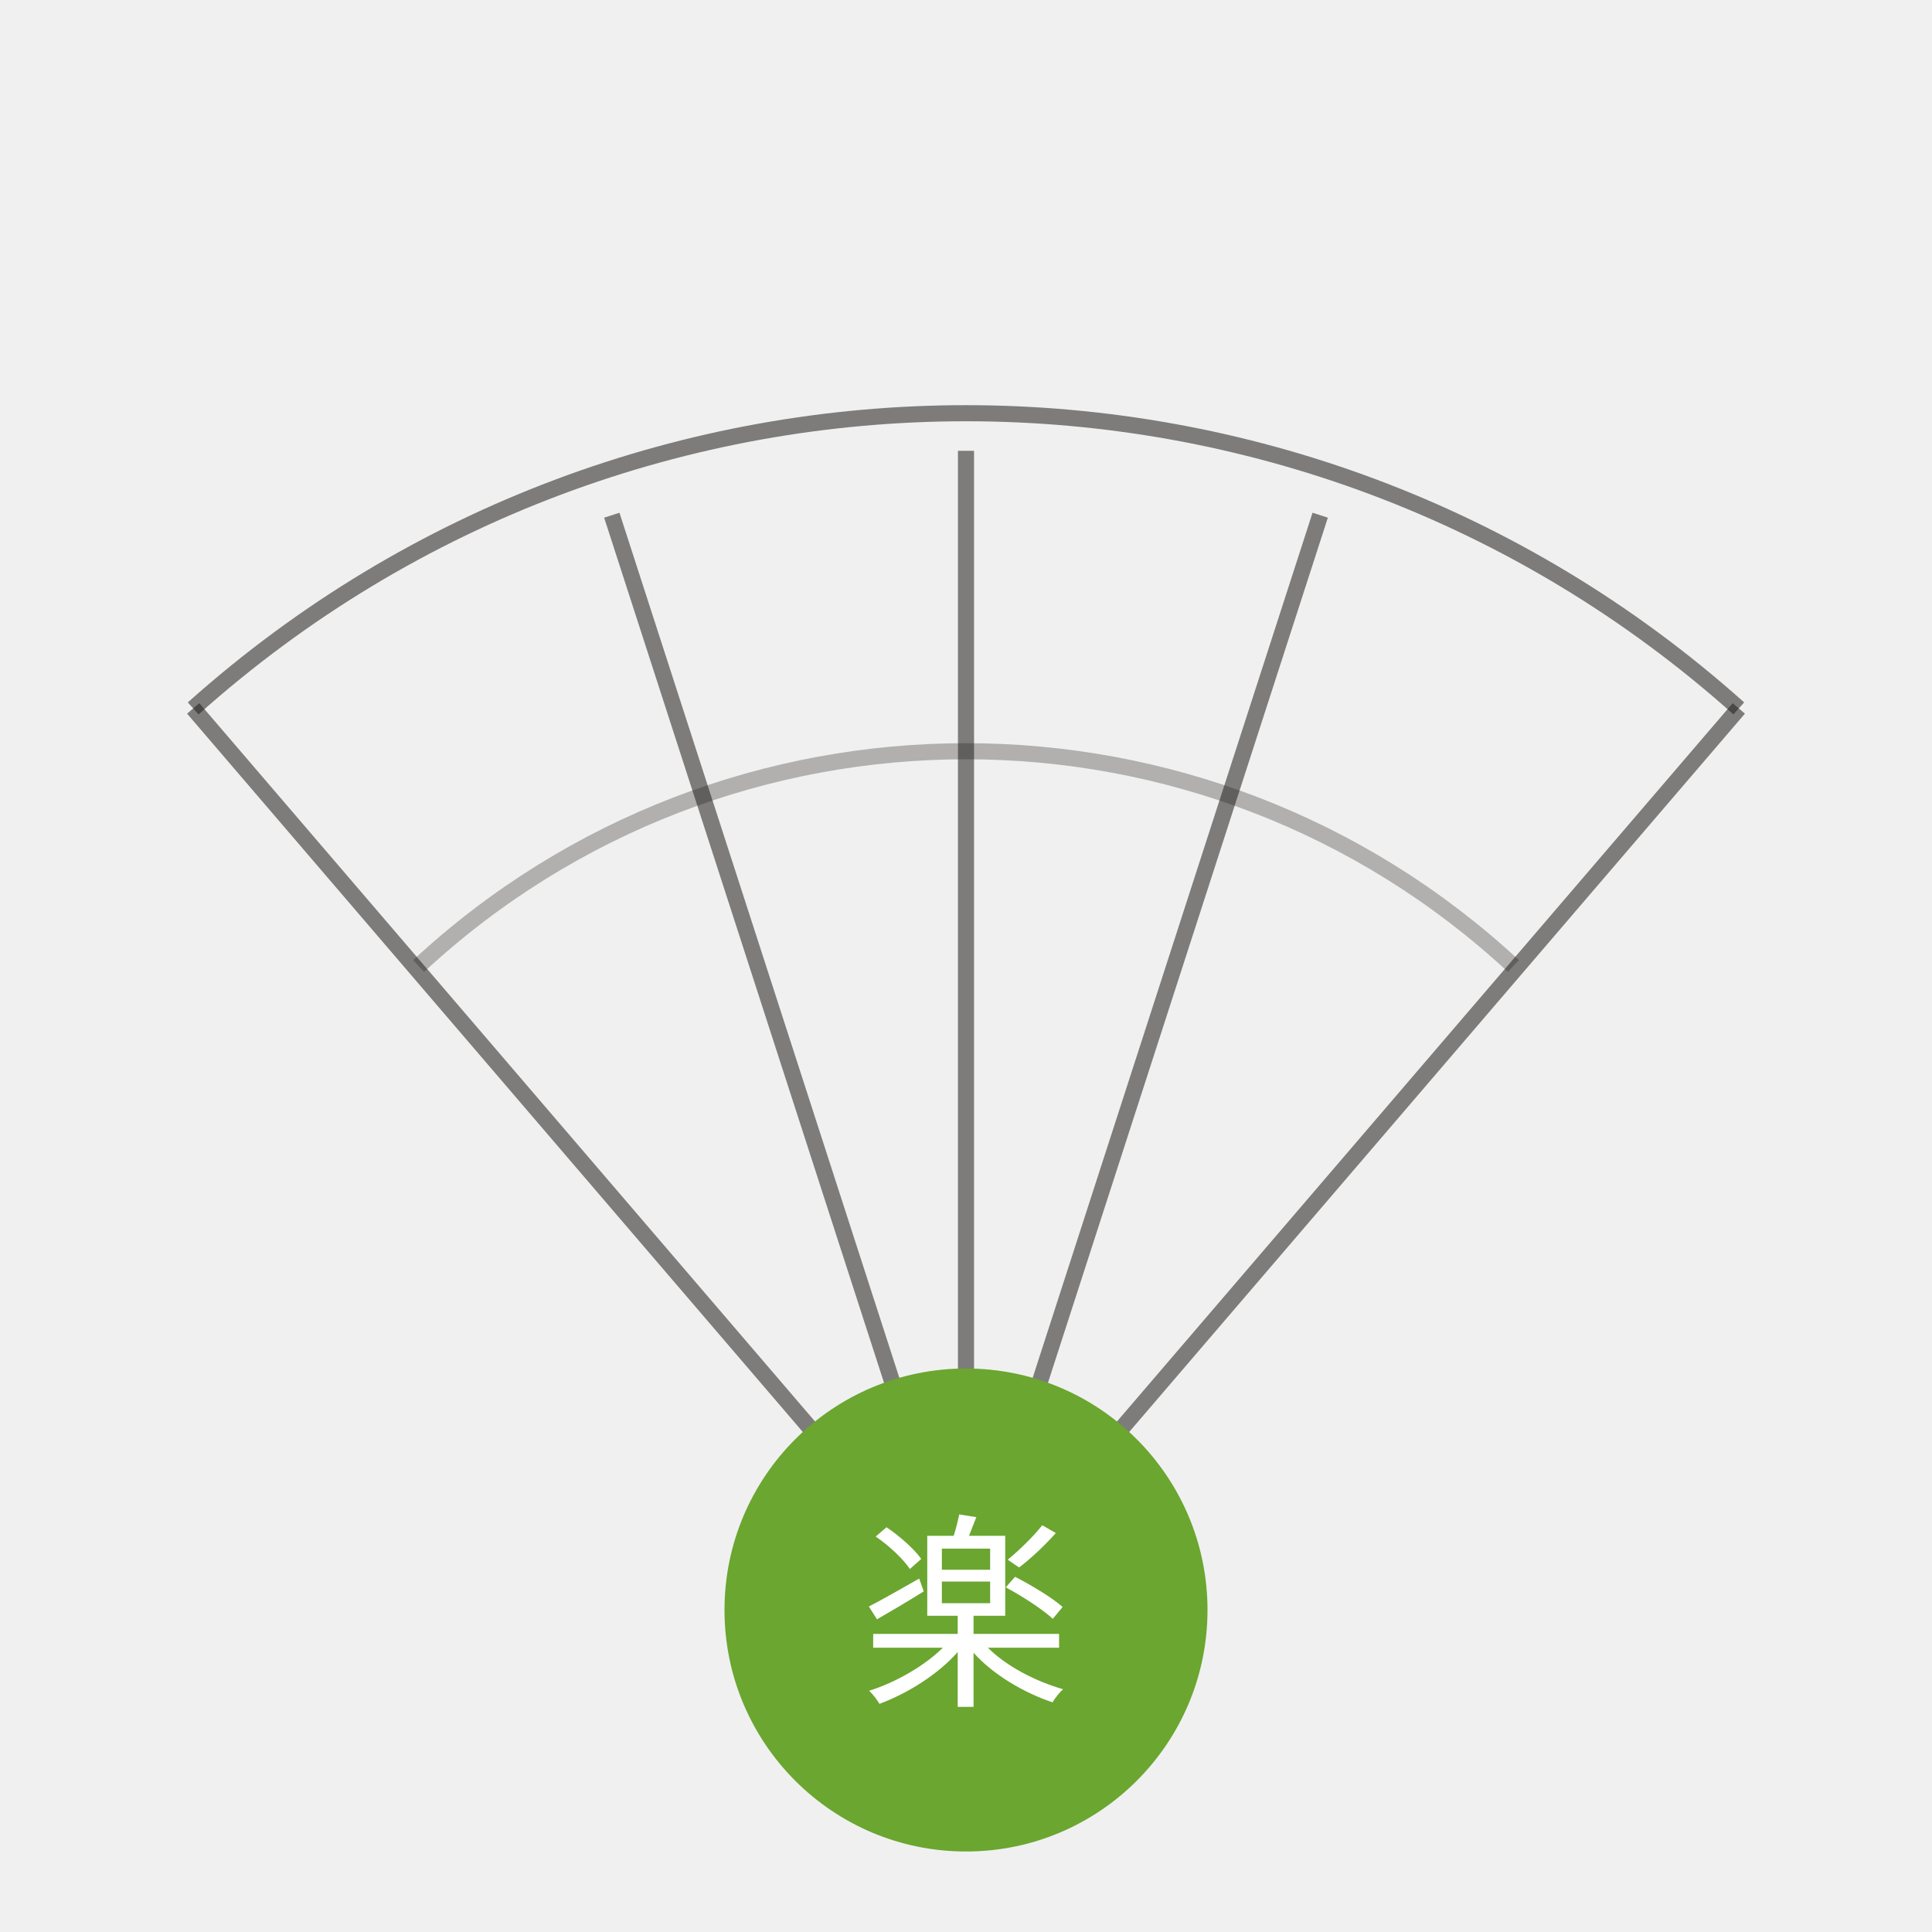
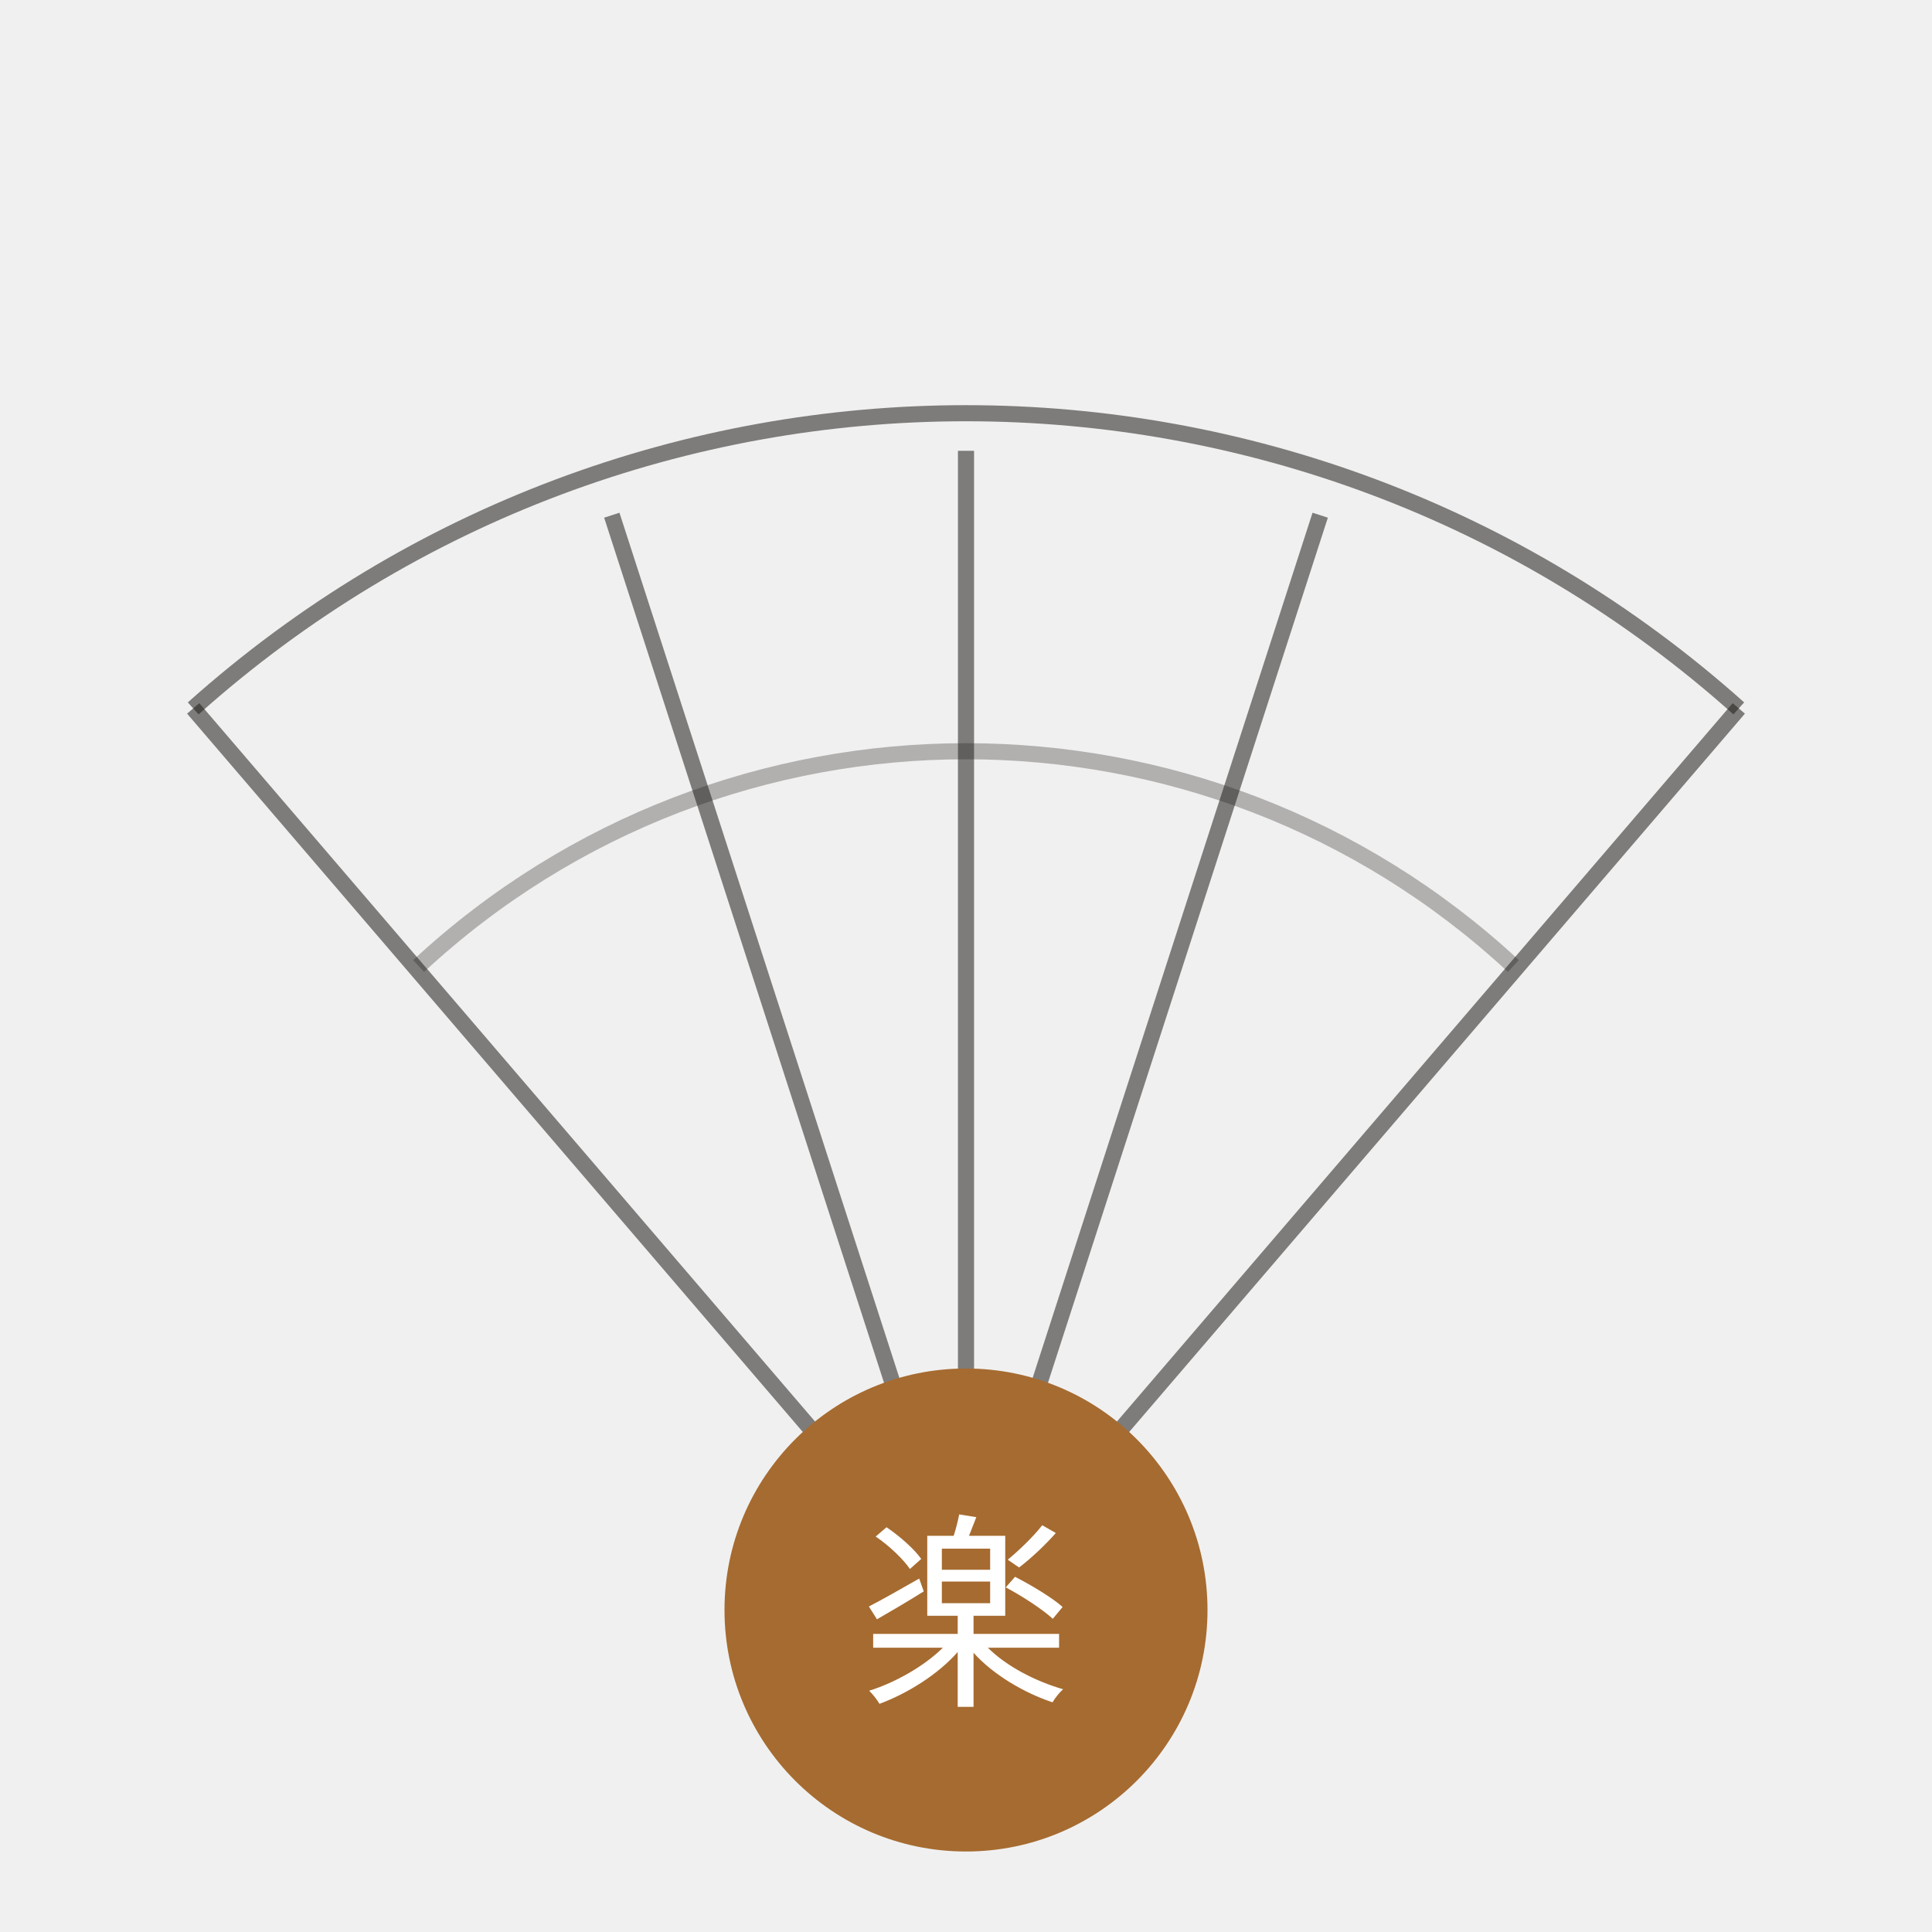
- <svg xmlns="http://www.w3.org/2000/svg" viewBox="0 0 120 120" width="120" height="120" role="img" data-surface="dgt" data-date="2026-08-23">
+ <svg xmlns="http://www.w3.org/2000/svg" viewBox="0 0 120 120" width="120" height="120" role="img" data-surface="dgt" data-date="2026-08-24">
  <g stroke="#1F1D1A" stroke-opacity="0.55" stroke-width="1" fill="none">
    <path d="M 60 100 L 12 44" />
    <path d="M 60 100 L 38 32" />
    <path d="M 60 100 L 60 28" />
    <path d="M 60 100 L 82 32" />
    <path d="M 60 100 L 108 44" />
    <path d="M 12 44 A 72 72 0 0 1 108 44" />
    <path d="M 26 60 A 50 50 0 0 1 94 60" stroke-opacity="0.3" />
  </g>
-   <circle id="keystone" cx="60" cy="100" r="15" fill="#6BA630" />
+   <circle id="keystone" cx="60" cy="100" r="15" fill="#A66B30" />
  <text x="60" y="105" text-anchor="middle" font-family="serif" font-size="13" fill="#FFFFFF">楽</text>
</svg>
